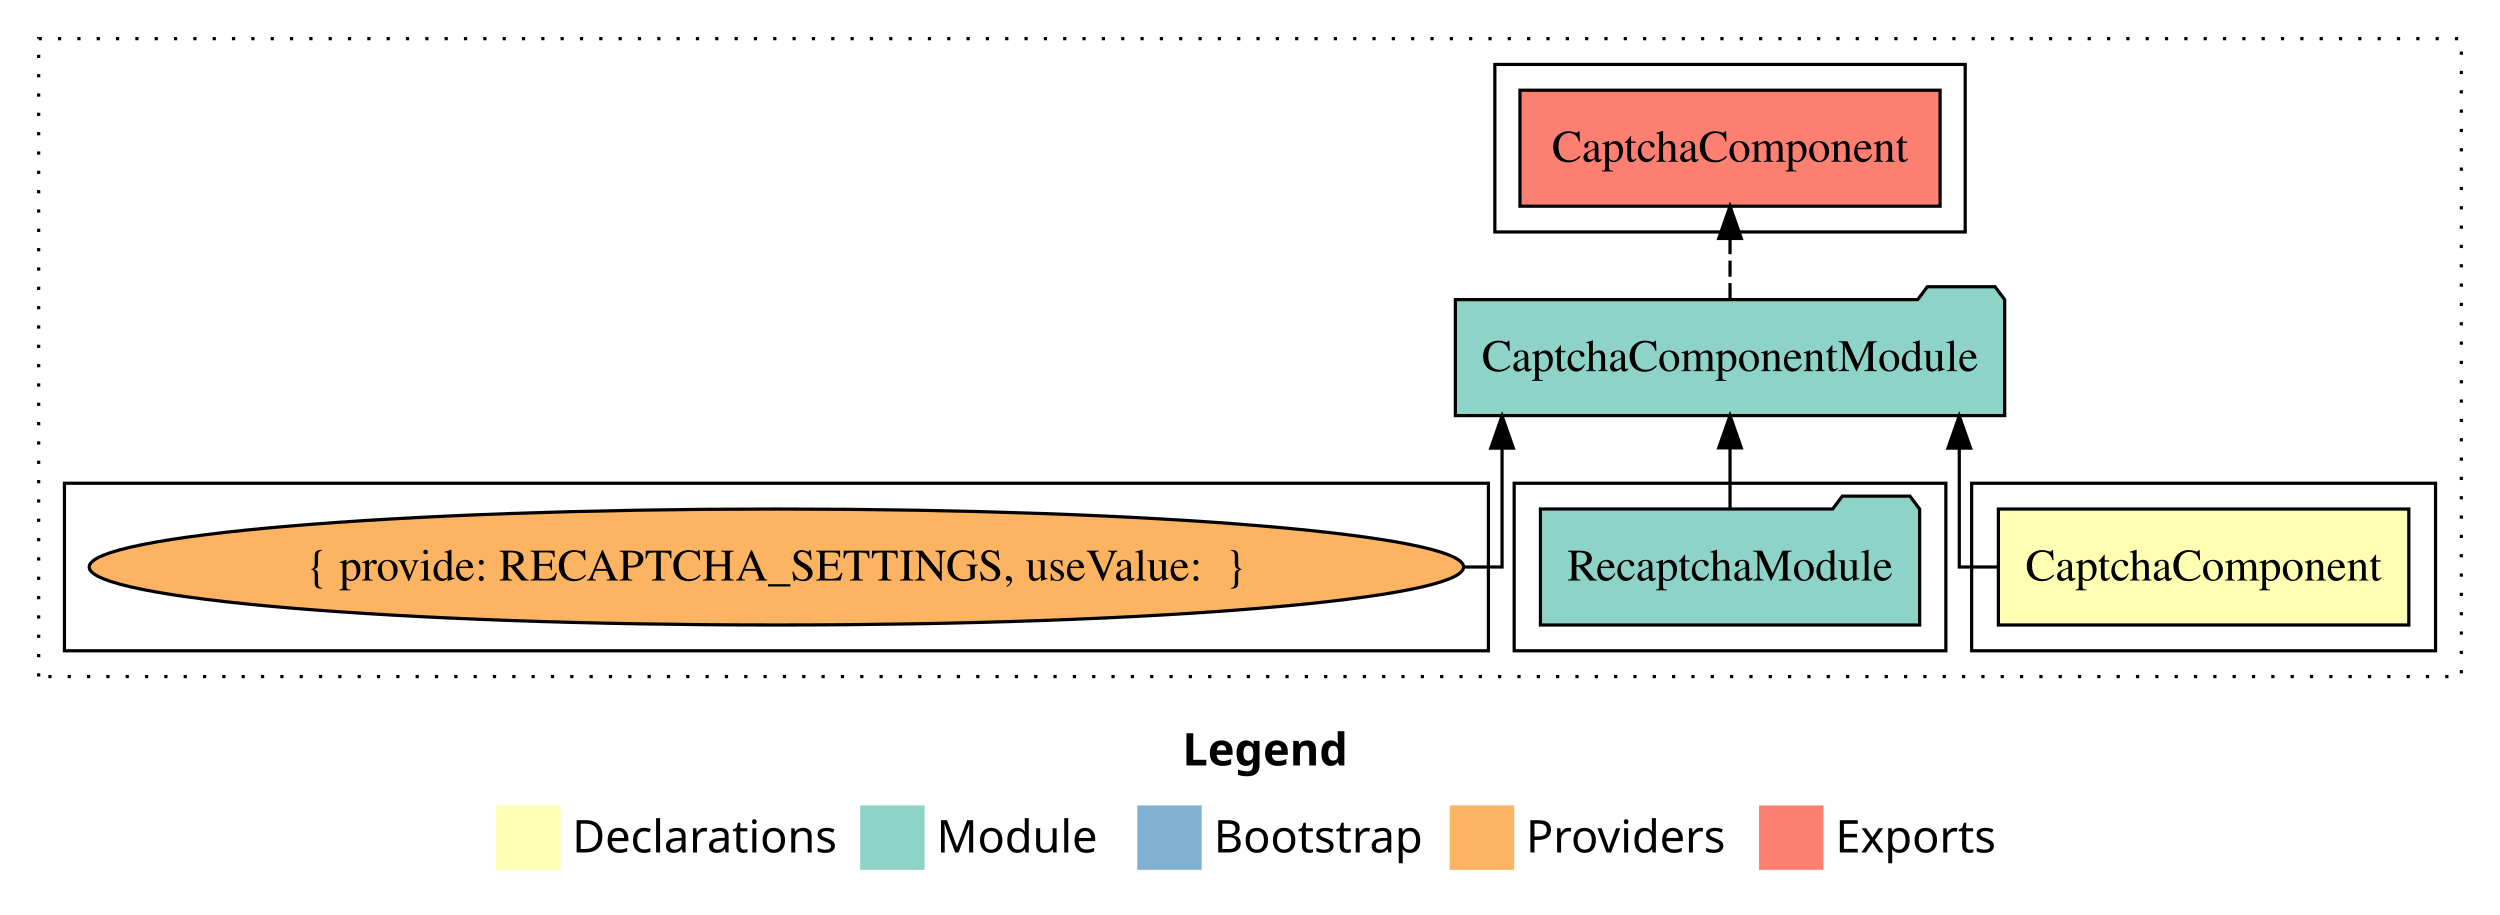
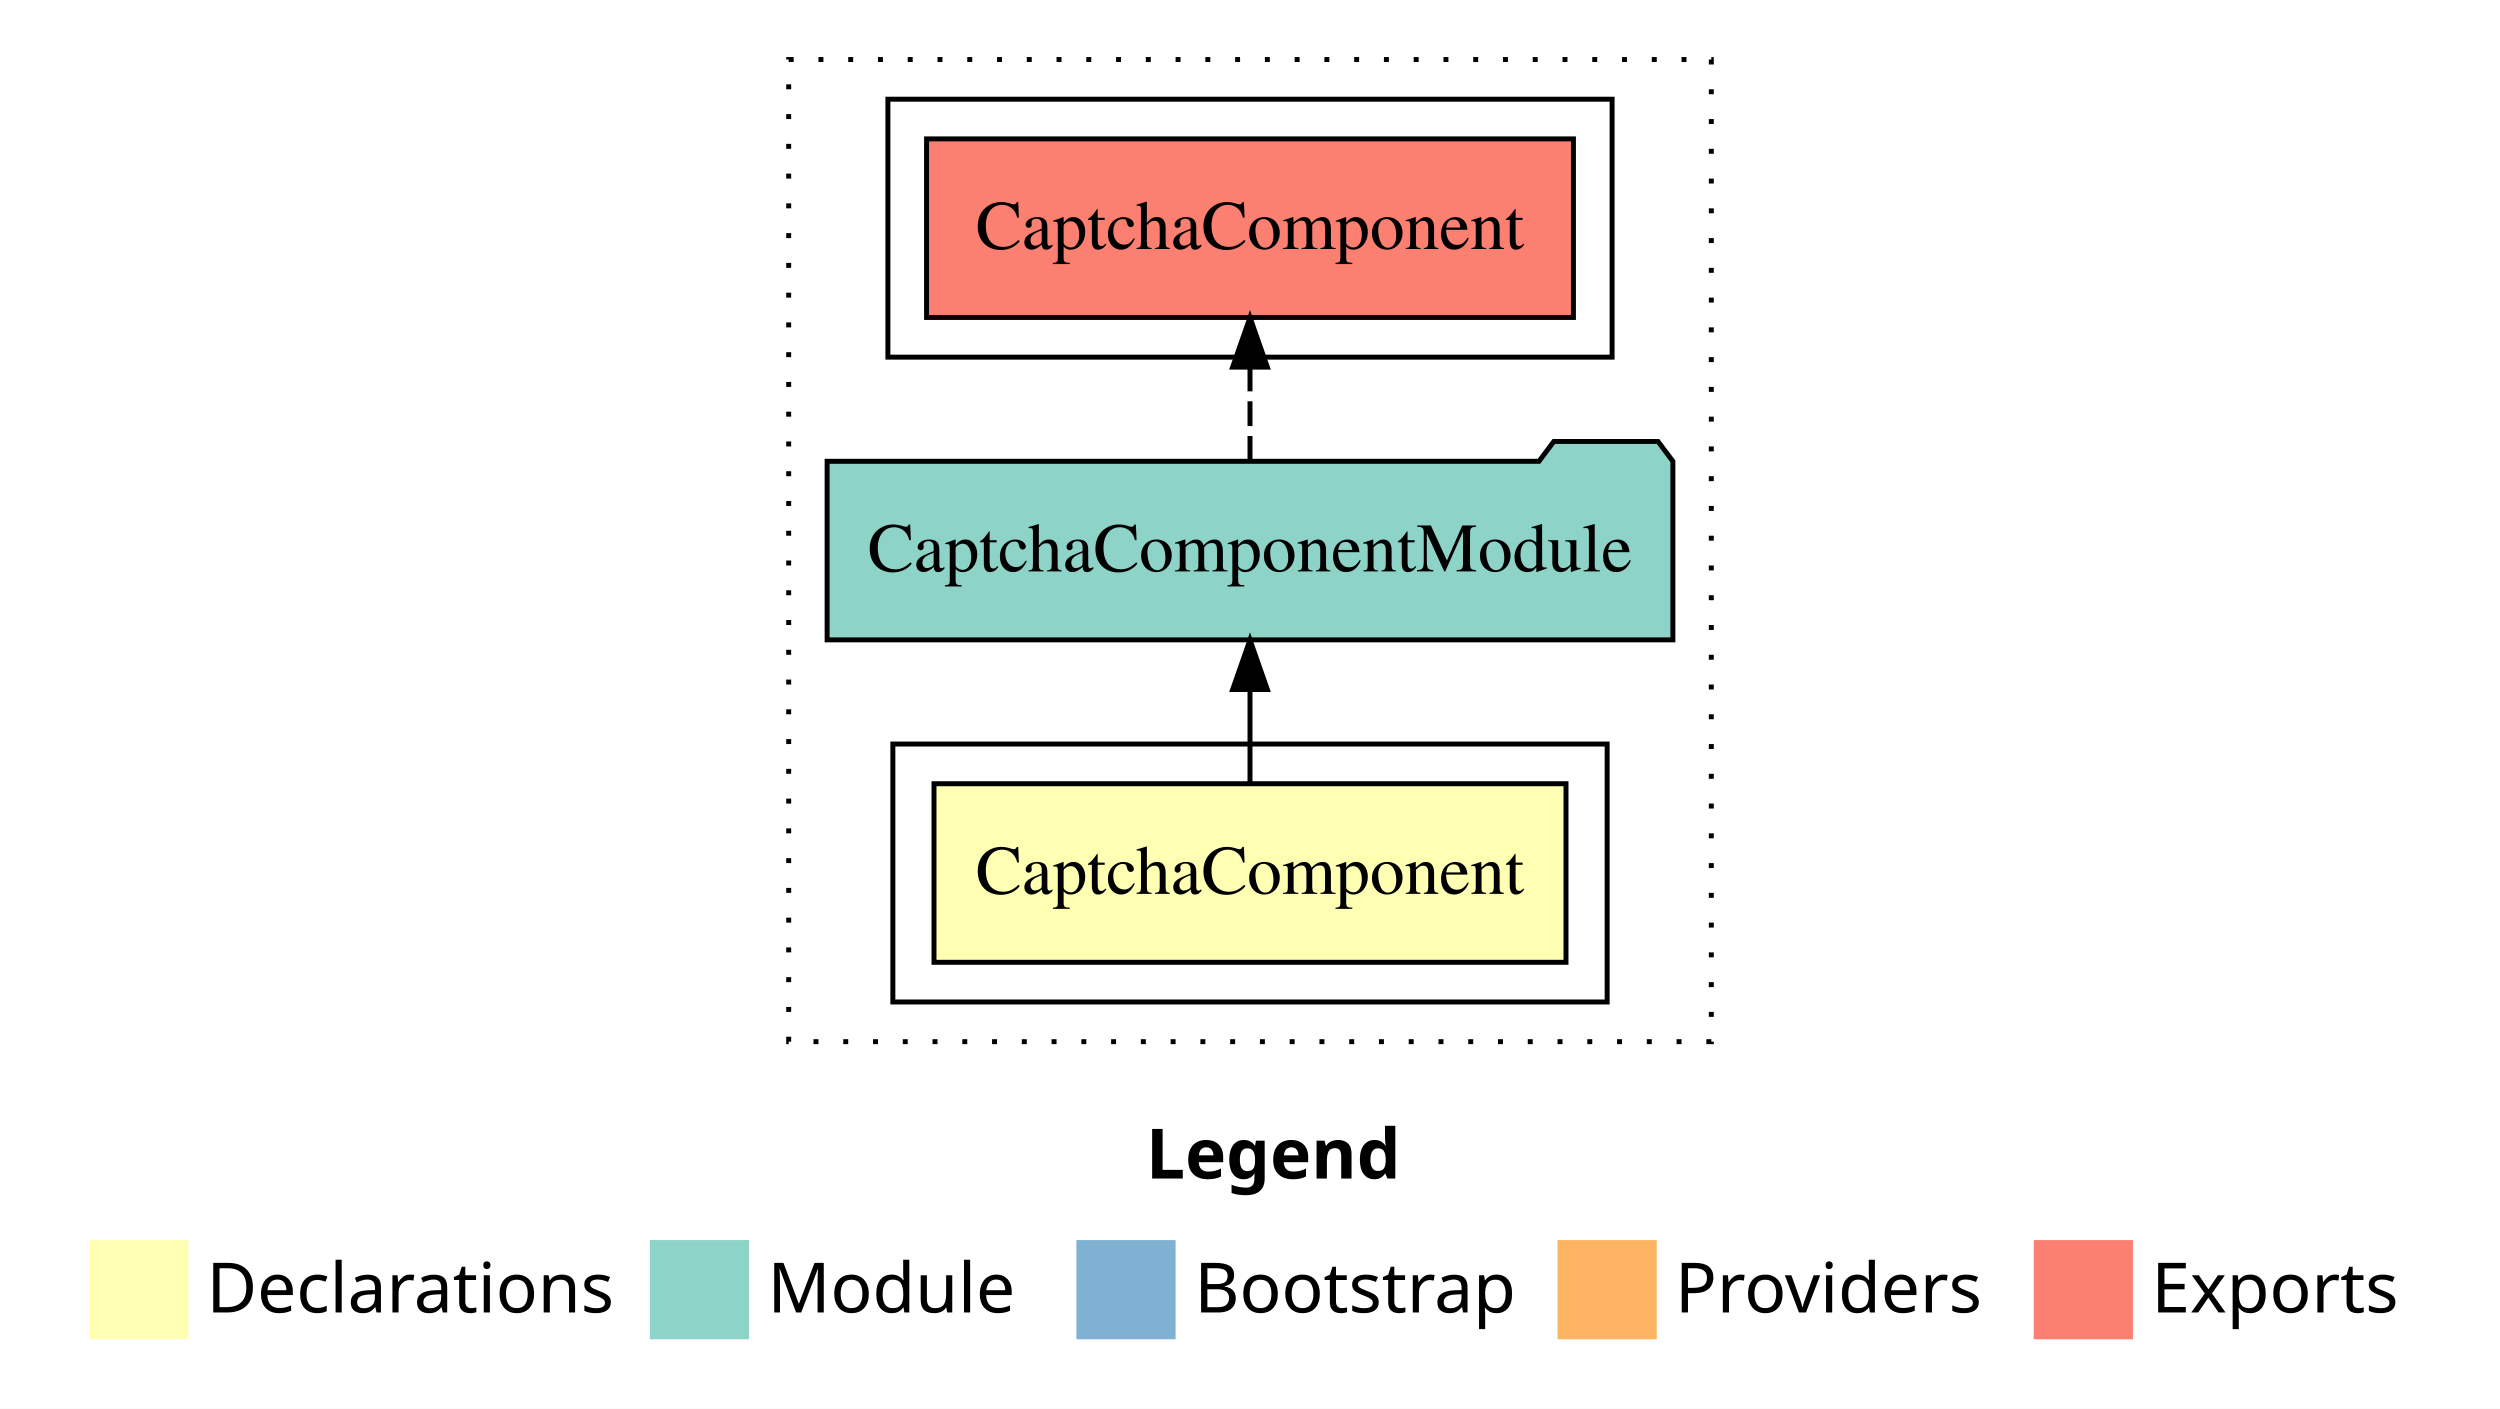
- <svg xmlns="http://www.w3.org/2000/svg" width="776pt" height="284pt" viewBox="0.00 0.00 776.00 284.00">
+ <svg xmlns="http://www.w3.org/2000/svg" width="504pt" height="284pt" viewBox="0.00 0.00 504.00 284.00">
  <g id="graph0" class="graph" transform="scale(1 1) rotate(0) translate(4 280)">
-     <polygon fill="#ffffff" stroke="transparent" points="-4,4 -4,-280 772,-280 772,4 -4,4" />
-     <text text-anchor="start" x="363.009" y="-42.4" font-family="sans-serif" font-weight="bold" font-size="14.00" fill="#000000">Legend</text>
-     <polygon fill="#ffffb3" stroke="transparent" points="150,-10 150,-30 170,-30 170,-10 150,-10" />
-     <text text-anchor="start" x="173.629" y="-15.4" font-family="sans-serif" font-size="14.00" fill="#000000">  Declarations</text>
-     <polygon fill="#8dd3c7" stroke="transparent" points="263,-10 263,-30 283,-30 283,-10 263,-10" />
-     <text text-anchor="start" x="286.725" y="-15.4" font-family="sans-serif" font-size="14.00" fill="#000000">  Module</text>
-     <polygon fill="#80b1d3" stroke="transparent" points="349,-10 349,-30 369,-30 369,-10 349,-10" />
-     <text text-anchor="start" x="372.781" y="-15.4" font-family="sans-serif" font-size="14.00" fill="#000000">  Bootstrap</text>
-     <polygon fill="#fdb462" stroke="transparent" points="446,-10 446,-30 466,-30 466,-10 446,-10" />
-     <text text-anchor="start" x="469.673" y="-15.4" font-family="sans-serif" font-size="14.00" fill="#000000">  Providers</text>
-     <polygon fill="#fb8072" stroke="transparent" points="542,-10 542,-30 562,-30 562,-10 542,-10" />
-     <text text-anchor="start" x="565.726" y="-15.4" font-family="sans-serif" font-size="14.00" fill="#000000">  Exports</text>
+     <polygon fill="#ffffff" stroke="transparent" points="-4,4 -4,-280 500,-280 500,4 -4,4" />
+     <text text-anchor="start" x="227.009" y="-42.4" font-family="sans-serif" font-weight="bold" font-size="14.00" fill="#000000">Legend</text>
+     <polygon fill="#ffffb3" stroke="transparent" points="14,-10 14,-30 34,-30 34,-10 14,-10" />
+     <text text-anchor="start" x="37.629" y="-15.4" font-family="sans-serif" font-size="14.00" fill="#000000">  Declarations</text>
+     <polygon fill="#8dd3c7" stroke="transparent" points="127,-10 127,-30 147,-30 147,-10 127,-10" />
+     <text text-anchor="start" x="150.725" y="-15.4" font-family="sans-serif" font-size="14.00" fill="#000000">  Module</text>
+     <polygon fill="#80b1d3" stroke="transparent" points="213,-10 213,-30 233,-30 233,-10 213,-10" />
+     <text text-anchor="start" x="236.781" y="-15.4" font-family="sans-serif" font-size="14.00" fill="#000000">  Bootstrap</text>
+     <polygon fill="#fdb462" stroke="transparent" points="310,-10 310,-30 330,-30 330,-10 310,-10" />
+     <text text-anchor="start" x="333.673" y="-15.4" font-family="sans-serif" font-size="14.00" fill="#000000">  Providers</text>
+     <polygon fill="#fb8072" stroke="transparent" points="406,-10 406,-30 426,-30 426,-10 406,-10" />
+     <text text-anchor="start" x="429.726" y="-15.4" font-family="sans-serif" font-size="14.00" fill="#000000">  Exports</text>
    <g id="clust1" class="cluster">
-       <polygon fill="none" stroke="#000000" stroke-dasharray="1,5" points="8,-70 8,-268 760,-268 760,-70 8,-70" />
+       <polygon fill="none" stroke="#000000" stroke-dasharray="1,5" points="155,-70 155,-268 341,-268 341,-70 155,-70" />
    </g>
    <g id="clust2" class="cluster">
-       <polygon fill="none" stroke="#000000" points="608,-78 608,-130 752,-130 752,-78 608,-78" />
-     </g>
-     <g id="clust4" class="cluster">
-       <polygon fill="none" stroke="#000000" points="466,-78 466,-130 600,-130 600,-78 466,-78" />
+       <polygon fill="none" stroke="#000000" points="176,-78 176,-130 320,-130 320,-78 176,-78" />
    </g>
    <g id="clust5" class="cluster">
-       <polygon fill="none" stroke="#000000" points="460,-208 460,-260 606,-260 606,-208 460,-208" />
-     </g>
-     <g id="clust7" class="cluster">
-       <polygon fill="none" stroke="#000000" points="16,-78 16,-130 458,-130 458,-78 16,-78" />
+       <polygon fill="none" stroke="#000000" points="175,-208 175,-260 321,-260 321,-208 175,-208" />
    </g>
    <g id="node1" class="node">
-       <polygon fill="#ffffb3" stroke="#000000" points="743.704,-122 616.296,-122 616.296,-86 743.704,-86 743.704,-122" />
-       <text text-anchor="middle" x="680" y="-99.8" font-family="Times,serif" font-size="14.00" fill="#000000">CaptchaComponent</text>
+       <polygon fill="#ffffb3" stroke="#000000" points="311.704,-122 184.296,-122 184.296,-86 311.704,-86 311.704,-122" />
+       <text text-anchor="middle" x="248" y="-99.8" font-family="Times,serif" font-size="14.00" fill="#000000">CaptchaComponent</text>
    </g>
    <g id="node2" class="node">
-       <polygon fill="#8dd3c7" stroke="#000000" points="618.253,-187 615.253,-191 594.253,-191 591.253,-187 447.747,-187 447.747,-151 618.253,-151 618.253,-187" />
-       <text text-anchor="middle" x="533" y="-164.8" font-family="Times,serif" font-size="14.00" fill="#000000">CaptchaComponentModule</text>
+       <polygon fill="#8dd3c7" stroke="#000000" points="333.253,-187 330.253,-191 309.253,-191 306.253,-187 162.747,-187 162.747,-151 333.253,-151 333.253,-187" />
+       <text text-anchor="middle" x="248" y="-164.8" font-family="Times,serif" font-size="14.00" fill="#000000">CaptchaComponentModule</text>
    </g>
    <g id="edge1" class="edge">
-       <path fill="none" stroke="#000000" d="M616.346,-104C609.051,-104 604.162,-104 604.162,-104 604.162,-104 604.162,-140.894 604.162,-140.894" />
-       <polygon fill="#000000" stroke="#000000" points="600.662,-140.894 604.162,-150.894 607.662,-140.894 600.662,-140.894" />
-     </g>
-     <g id="node4" class="node">
-       <polygon fill="#fb8072" stroke="#000000" points="598.204,-252 467.796,-252 467.796,-216 598.204,-216 598.204,-252" />
-       <text text-anchor="middle" x="533" y="-229.8" font-family="Times,serif" font-size="14.00" fill="#000000">CaptchaComponent </text>
-     </g>
-     <g id="edge3" class="edge">
-       <path fill="none" stroke="#000000" stroke-dasharray="5,2" d="M533,-187.106C533,-187.106 533,-205.991 533,-205.991" />
-       <polygon fill="#000000" stroke="#000000" points="529.5,-205.991 533,-215.991 536.5,-205.991 529.5,-205.991" />
+       <path fill="none" stroke="#000000" d="M248,-122.106C248,-122.106 248,-140.991 248,-140.991" />
+       <polygon fill="#000000" stroke="#000000" points="244.5,-140.991 248,-150.991 251.5,-140.991 244.5,-140.991" />
    </g>
    <g id="node3" class="node">
-       <polygon fill="#8dd3c7" stroke="#000000" points="591.85,-122 588.85,-126 567.85,-126 564.85,-122 474.15,-122 474.15,-86 591.85,-86 591.85,-122" />
-       <text text-anchor="middle" x="533" y="-99.8" font-family="Times,serif" font-size="14.00" fill="#000000">RecaptchaModule</text>
+       <polygon fill="#fb8072" stroke="#000000" points="313.204,-252 182.796,-252 182.796,-216 313.204,-216 313.204,-252" />
+       <text text-anchor="middle" x="248" y="-229.8" font-family="Times,serif" font-size="14.00" fill="#000000">CaptchaComponent </text>
    </g>
    <g id="edge2" class="edge">
-       <path fill="none" stroke="#000000" d="M533,-122.106C533,-122.106 533,-140.991 533,-140.991" />
-       <polygon fill="#000000" stroke="#000000" points="529.5,-140.991 533,-150.991 536.5,-140.991 529.5,-140.991" />
-     </g>
-     <g id="node5" class="node">
-       <ellipse fill="#fdb462" stroke="#000000" cx="237" cy="-104" rx="213.315" ry="18" />
-       <text text-anchor="middle" x="237" y="-99.8" font-family="Times,serif" font-size="14.00" fill="#000000">{ provide: RECAPTCHA_SETTINGS, useValue:  }</text>
-     </g>
-     <g id="edge4" class="edge">
-       <path fill="none" stroke="#000000" d="M450.448,-104C457.91,-104 462.241,-104 462.241,-104 462.241,-104 462.241,-140.894 462.241,-140.894" />
-       <polygon fill="#000000" stroke="#000000" points="458.741,-140.894 462.241,-150.894 465.741,-140.894 458.741,-140.894" />
+       <path fill="none" stroke="#000000" stroke-dasharray="5,2" d="M248,-187.106C248,-187.106 248,-205.991 248,-205.991" />
+       <polygon fill="#000000" stroke="#000000" points="244.5,-205.991 248,-215.991 251.5,-205.991 244.5,-205.991" />
    </g>
  </g>
</svg>
